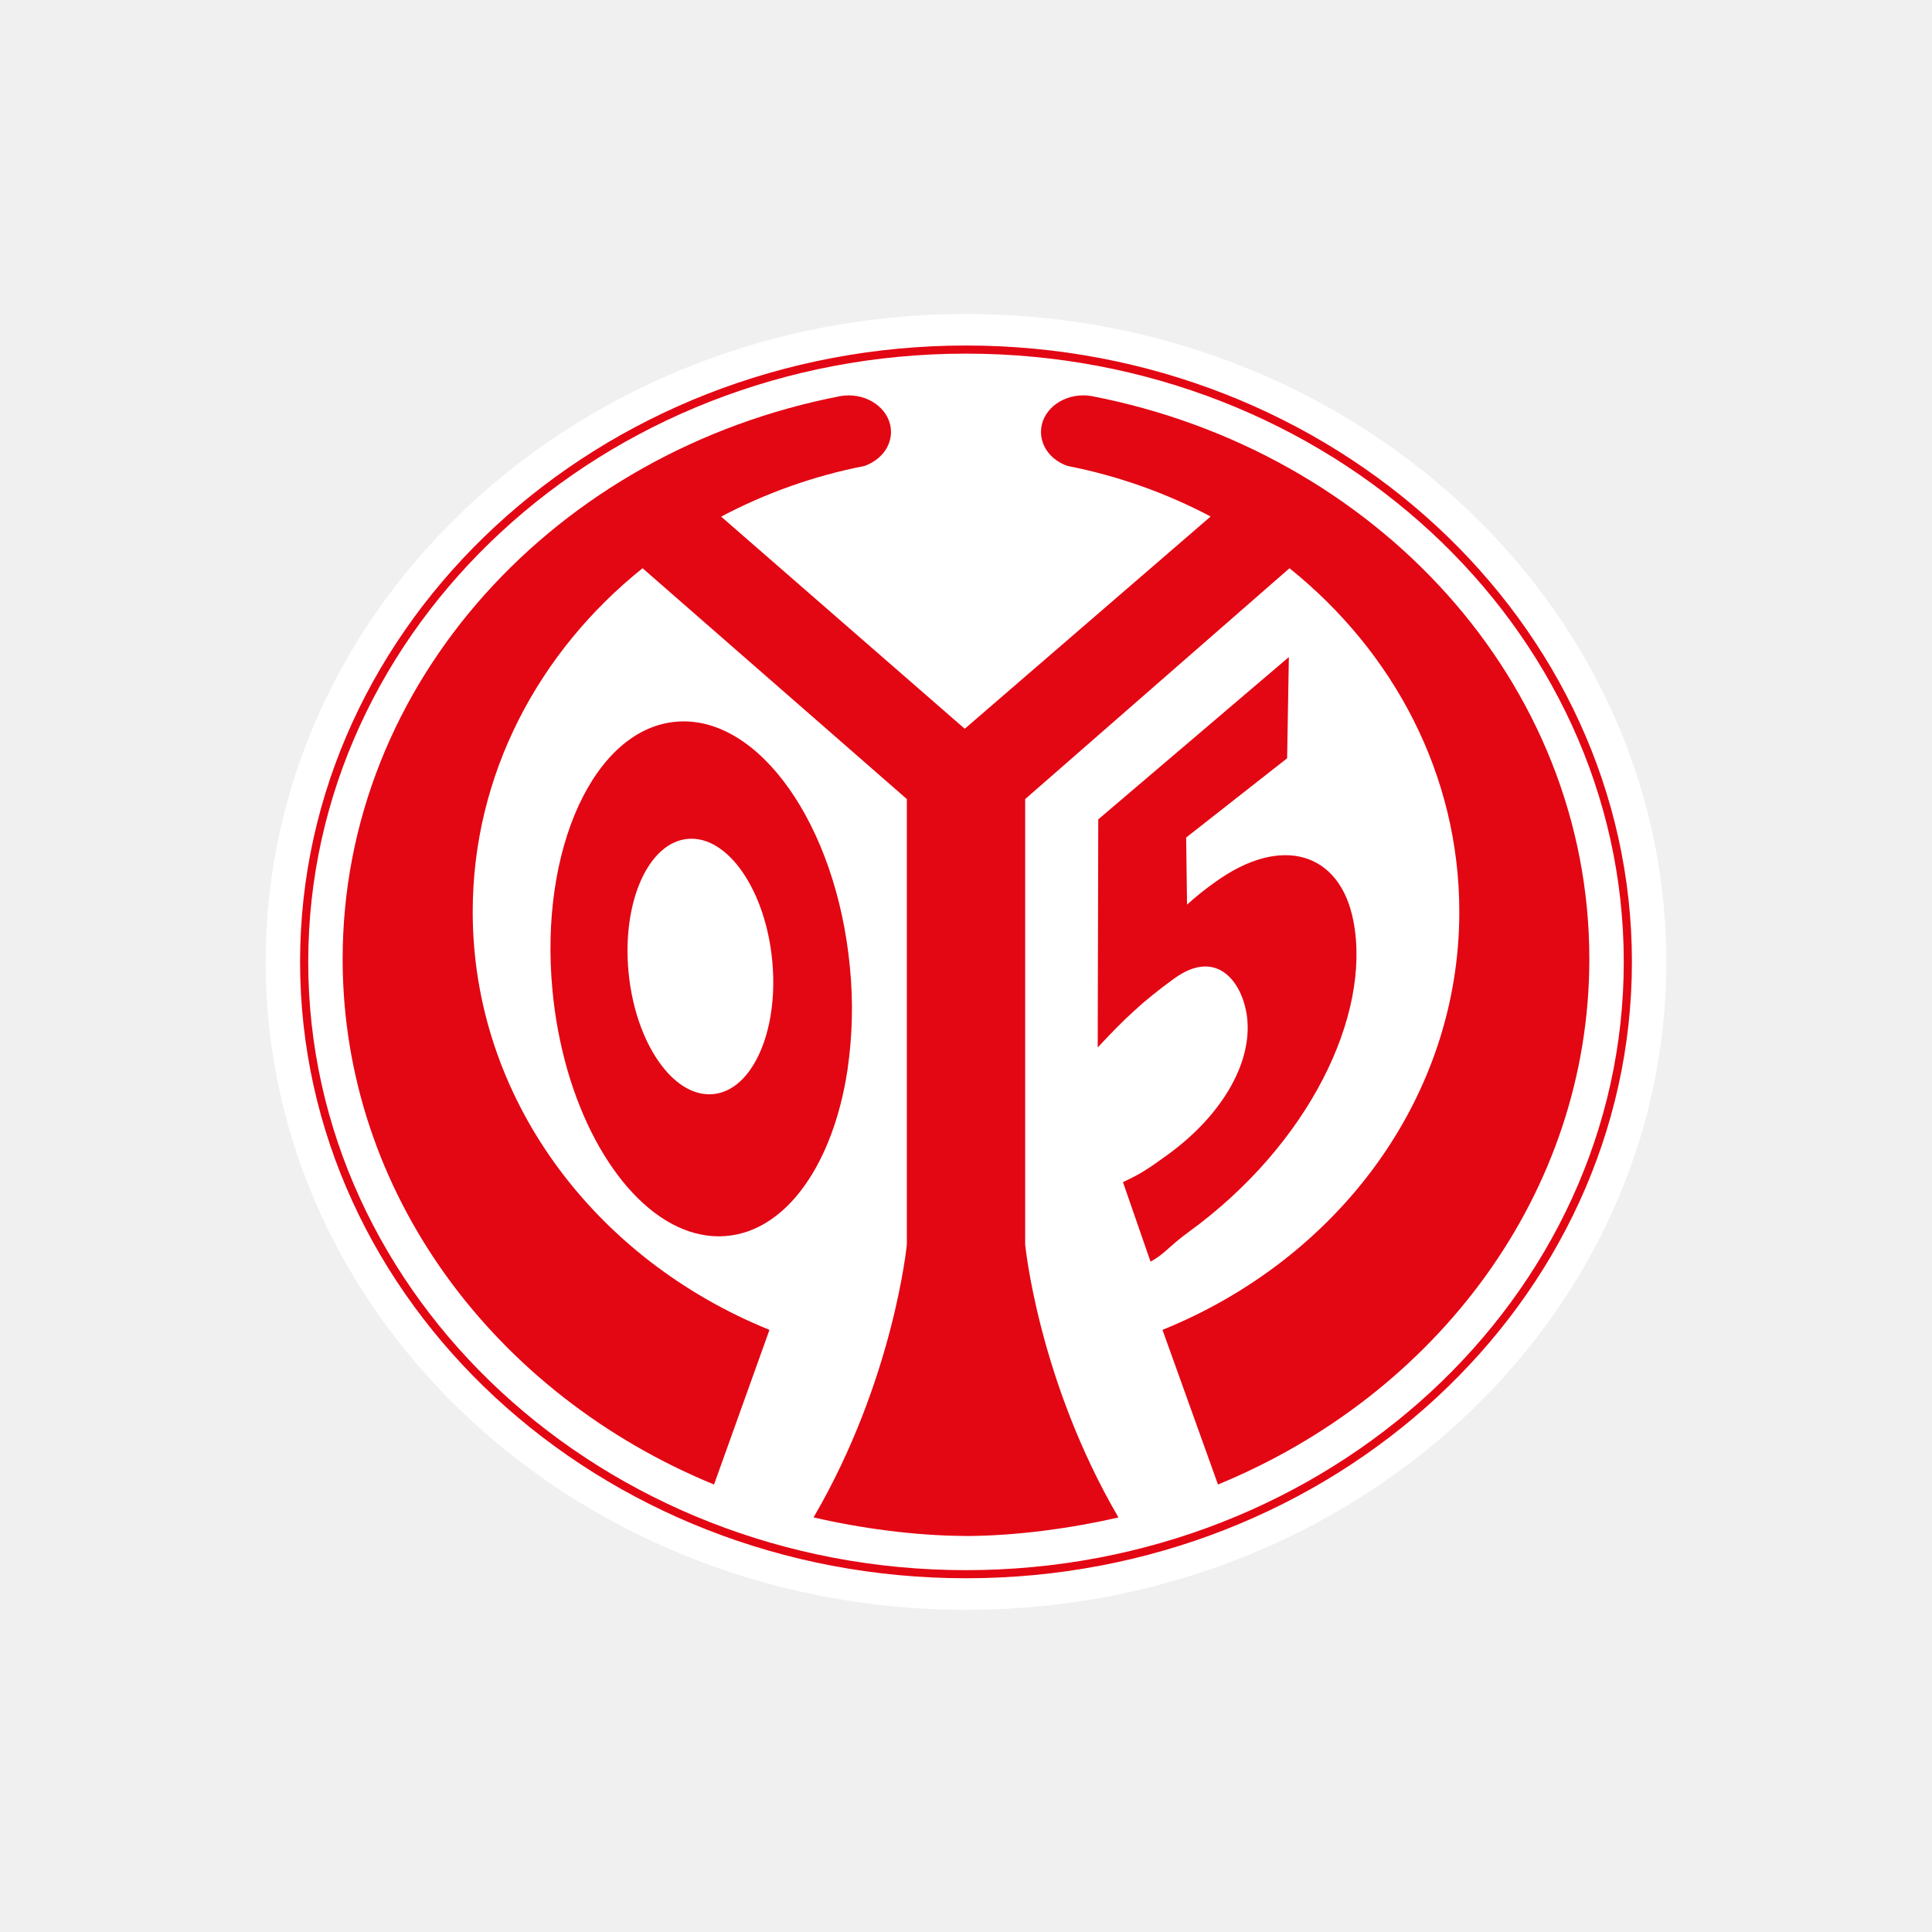
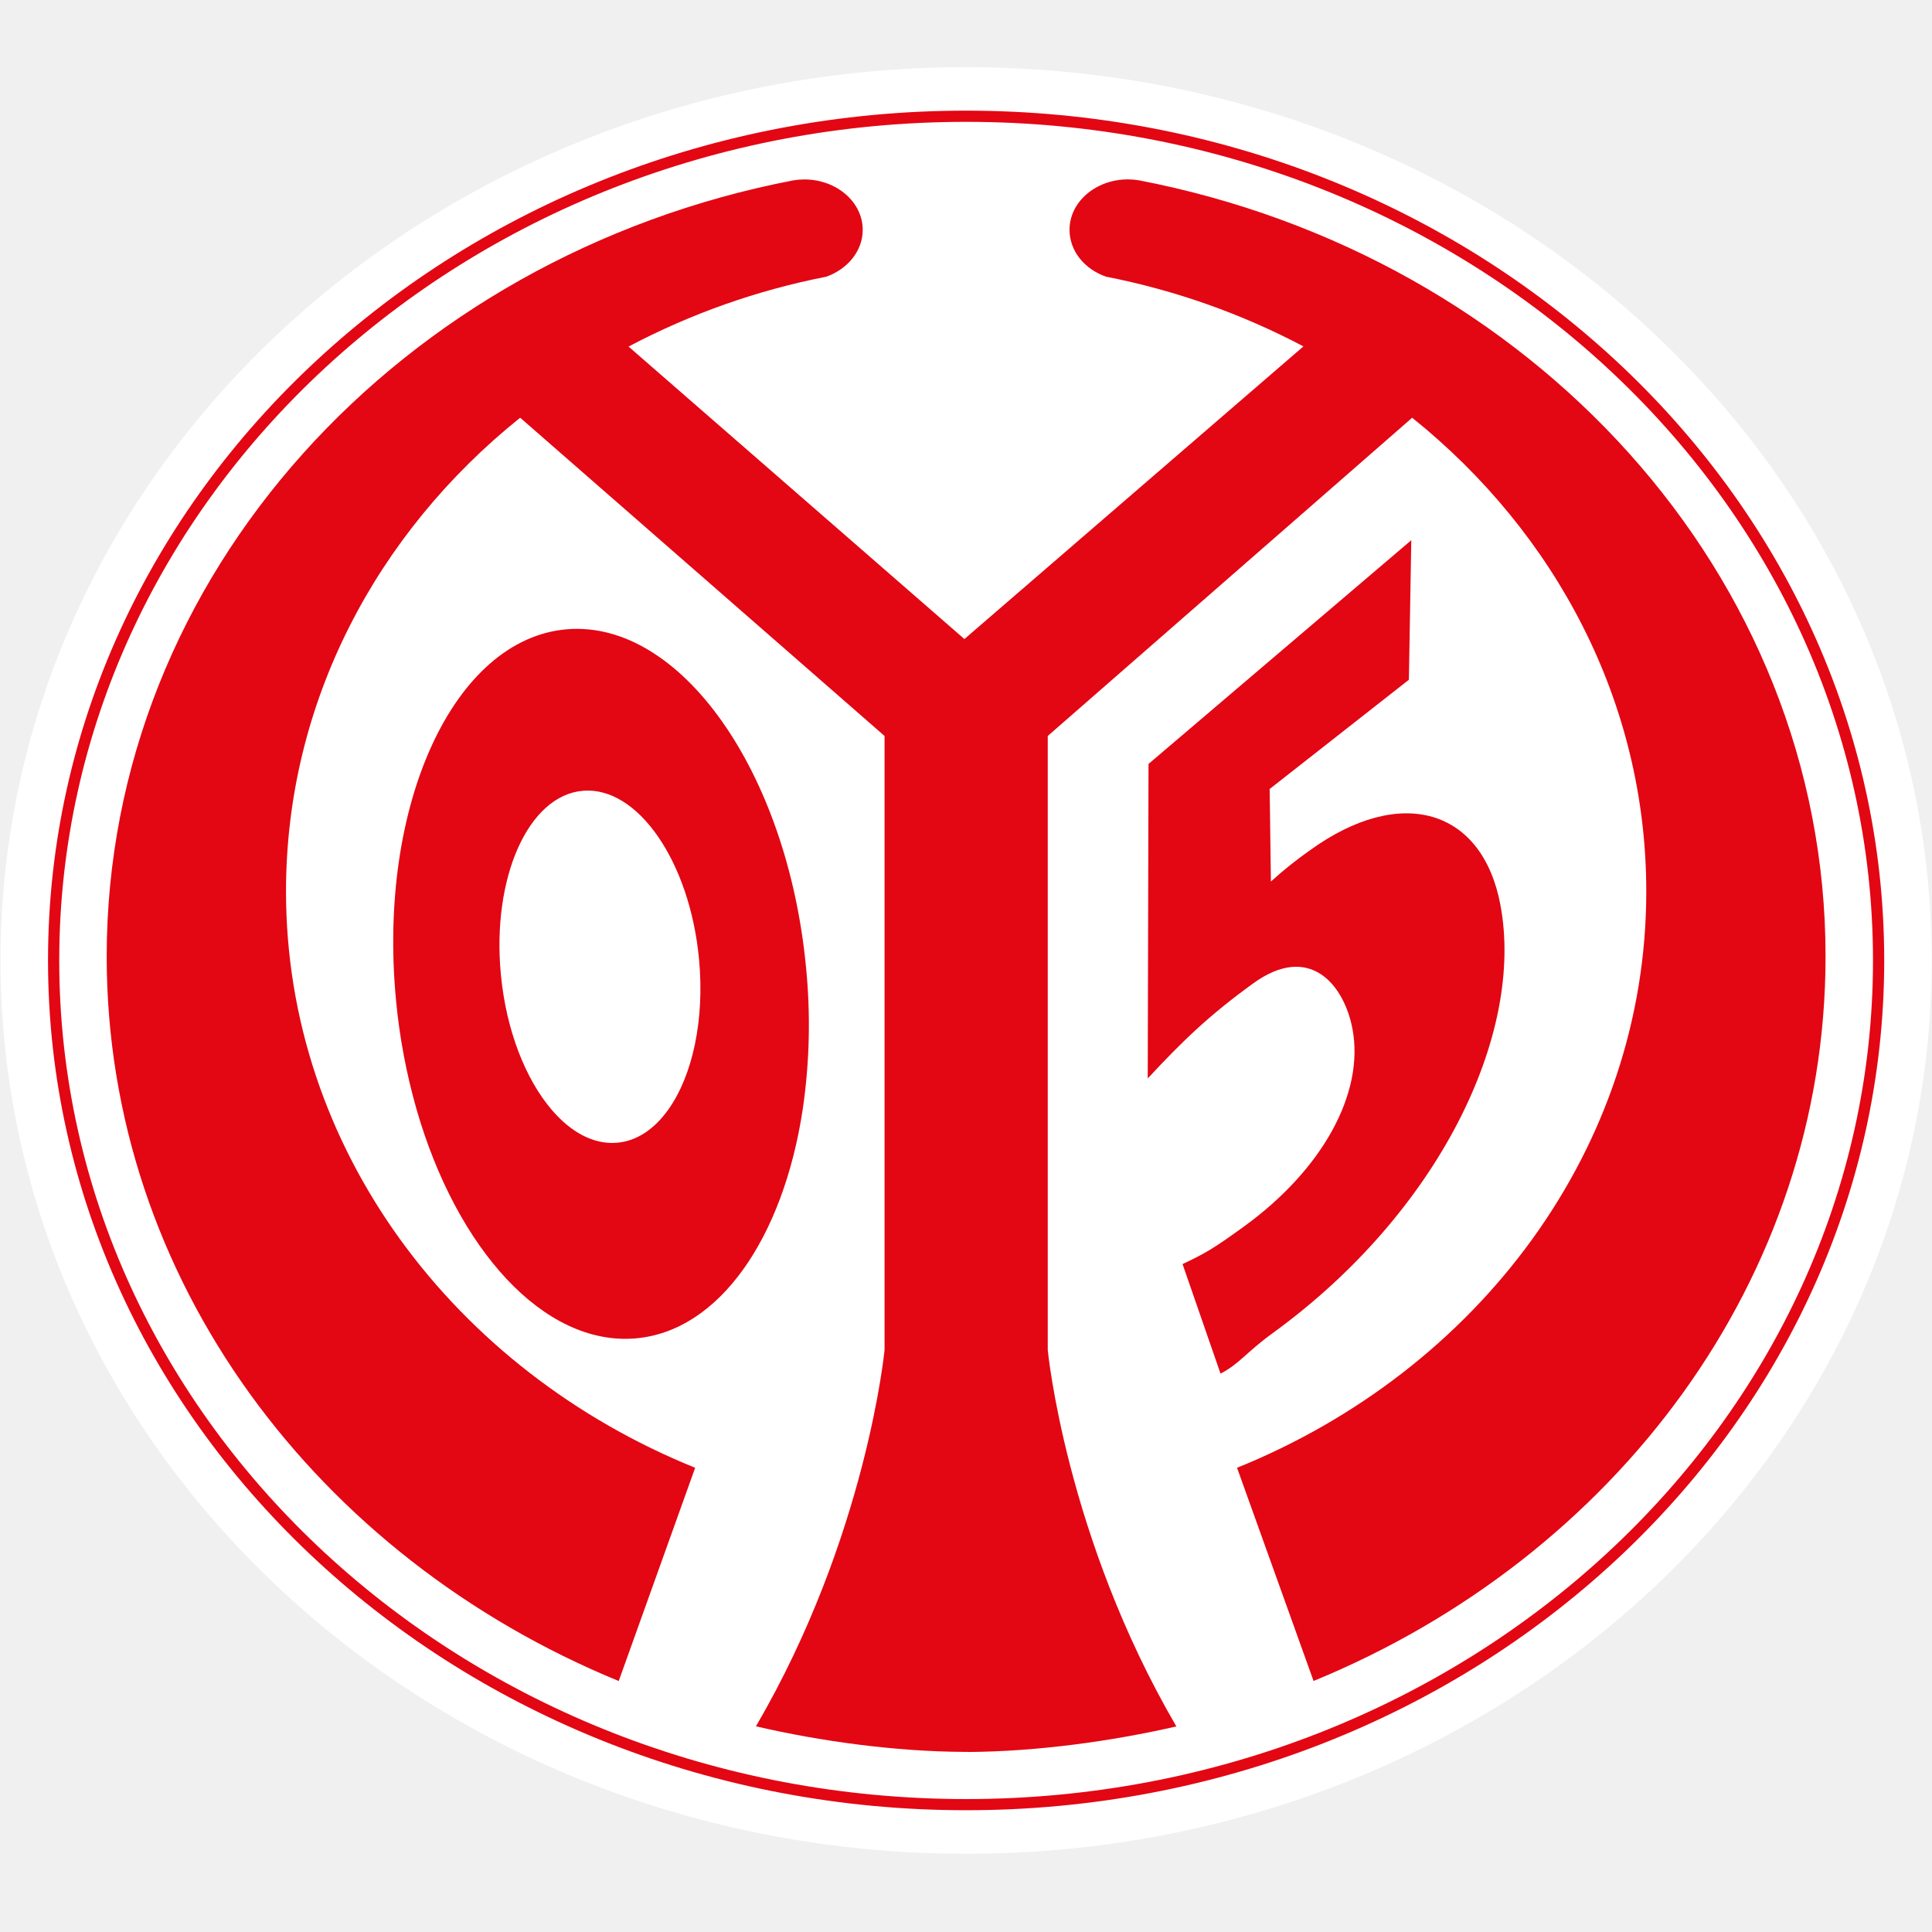
- <svg xmlns="http://www.w3.org/2000/svg" version="1.1" viewBox="0 0 80 80">
-   <g fill="none" fill-rule="evenodd">
-     <rect width="80" height="80" />
-     <g transform="translate(11 13)" fill-rule="nonzero">
-       <path id="Path" d="m29 53.66c16.016 0 29-12.012 29-26.83s-12.984-26.829-29-26.829-29 12.012-29 26.829 12.984 26.83 29 26.83z" fill="#fff" />
-       <path id="b" d="m24.192 27.039c-0.561-5.882-3.773-10.432-7.174-10.156s-5.702 5.261-5.14 11.143c0.104 1.11 0.311 2.207 0.617 3.279 1.211 4.2 3.823 7.095 6.557 6.877 2.533-0.203 4.456-3.022 5.04-6.877 0.207-1.413 0.241-2.845 0.1-4.266zm-5.685 5.267c-0.701 0.056-1.385-0.32-1.962-1-0.777-0.914-1.358-2.372-1.518-4.047-0.279-2.919 0.827-5.393 2.47-5.524 1.643-0.132 3.202 2.128 3.48 5.048 0.176 1.847-0.202 3.515-0.92 4.524-0.416 0.588-0.948 0.952-1.551 1h6.444e-4z" fill="#E30613" />
-       <path id="a" d="m29.053 50.6h-0.104c-2.083-0.01-4.333-0.32-6.261-0.768 3.325-5.695 3.863-11.304 3.863-11.304v-18.44l-10.944-9.559c-4.314 3.461-7.033 8.551-7.033 14.228 0 7.723 5.049 14.381 12.288 17.31l-2.296 6.404c-9.062-3.722-15.378-12.064-15.378-21.76 0-11.473 8.851-21.042 20.622-23.311 0.109-0.018 0.219-0.028 0.33-0.028 0.967 0 1.754 0.678 1.754 1.514 0 0.636-0.454 1.18-1.096 1.408-2.072 0.405-4.073 1.112-5.937 2.098l10.087 8.785 10.182-8.79c-1.862-0.983-3.86-1.689-5.929-2.094-0.644-0.225-1.096-0.768-1.096-1.408 0-0.836 0.786-1.514 1.754-1.514 0.111 0 0.221 0.009 0.33 0.028 11.773 2.269 20.622 11.84 20.622 23.311 0 9.694-6.316 18.036-15.377 21.76l-2.298-6.403c7.239-2.929 12.291-9.587 12.291-17.31 0-5.676-2.719-10.765-7.032-14.227l-10.945 9.558v18.44s0.537 5.61 3.863 11.307c-1.928 0.442-4.178 0.756-6.261 0.768l-6.444e-4 -0.003z" fill="#E30613" />
-       <path d="m45.047 25.164c0.733 3.883-1.847 9.235-6.84 12.859-0.808 0.586-0.984 0.911-1.567 1.216l-1.141-3.29c0.69-0.325 0.948-0.477 1.853-1.135 2.35-1.706 3.614-3.998 3.251-5.926-0.247-1.312-1.274-2.609-2.987-1.366-1.297 0.941-2.076 1.683-3.162 2.851l0.023-9.445 7.892-6.72-0.072 4.191-4.181 3.281 0.037 2.78c0.366-0.334 0.754-0.645 1.16-0.93 2.741-1.989 5.189-1.252 5.732 1.628l6.445e-4 0.006z" fill="#E30613" />
-       <path d="m29 52.352c-15.204 0-27.574-11.45-27.574-25.523s12.37-25.522 27.574-25.522 27.574 11.449 27.574 25.522-12.37 25.523-27.574 25.523zm0-50.709c-15.016 0-27.237 11.299-27.237 25.187s12.221 25.187 27.237 25.187 27.237-11.299 27.237-25.187-12.218-25.187-27.237-25.187z" fill="#E30613" />
-     </g>
-   </g>
+ <svg xmlns="http://www.w3.org/2000/svg" width="1080" zoomAndPan="magnify" viewBox="0 0 810 810" height="1080" preserveAspectRatio="xMidYMid meet" version="1.0">
+   <path fill="#ffffff" d="M 405.047 777.207 C 628.621 777.207 809.871 609.527 809.871 402.676 C 809.871 195.824 628.621 28.16 405.047 28.16 C 181.477 28.16 0.227 195.84 0.227 402.676 C 0.227 609.512 181.477 777.207 405.047 777.207 Z M 405.047 777.207 " fill-opacity="1" fill-rule="nonzero" />
+   <path fill="#e30613" d="M 337.934 405.594 C 330.098 323.48 285.262 259.969 237.789 263.82 C 190.316 267.676 158.191 337.27 166.035 419.371 C 167.492 434.859 170.375 450.184 174.652 465.148 C 191.555 523.781 228.016 564.191 266.18 561.145 C 301.535 558.312 328.379 518.957 336.539 465.141 C 339.434 445.422 339.902 425.426 337.934 405.598 Z M 258.578 479.113 C 248.801 479.898 239.246 474.645 231.188 465.148 C 220.348 452.391 212.23 432.039 210 408.648 C 206.105 367.902 221.543 333.371 244.484 331.531 C 267.422 329.691 289.176 361.234 293.062 401.992 C 295.516 427.777 290.246 451.066 280.223 465.148 C 274.414 473.348 266.992 478.434 258.57 479.113 Z M 258.578 479.113 " fill-opacity="1" fill-rule="nonzero" />
+   <path fill="#e30613" d="M 405.789 734.488 L 404.332 734.488 C 375.258 734.355 343.852 730.023 316.934 723.77 C 363.344 644.273 370.855 565.973 370.855 565.973 L 370.855 308.562 L 218.086 175.125 C 157.867 223.438 119.91 294.492 119.91 373.738 C 119.91 481.543 190.387 574.488 291.445 615.375 L 259.402 704.777 C 132.906 652.824 44.734 536.371 44.734 401.02 C 44.734 240.867 168.285 107.289 332.605 75.613 C 334.125 75.359 335.668 75.23 337.211 75.23 C 350.703 75.23 361.699 84.691 361.699 96.359 C 361.699 105.238 355.355 112.832 346.402 116.016 C 317.477 121.668 289.547 131.539 263.523 145.301 L 404.332 267.926 L 546.465 145.227 C 520.473 131.5 492.586 121.652 463.703 115.996 C 454.707 112.859 448.406 105.273 448.406 96.34 C 448.406 84.672 459.375 75.211 472.895 75.211 C 474.438 75.211 475.98 75.34 477.5 75.594 C 641.844 107.266 765.371 240.875 765.371 401 C 765.371 536.324 677.211 652.773 550.719 704.758 L 518.637 615.375 C 619.691 574.492 690.211 481.543 690.211 373.738 C 690.211 294.5 652.258 223.465 592.059 175.137 L 439.273 308.559 L 439.273 565.969 C 439.273 565.969 446.773 644.273 493.195 723.809 C 466.277 729.98 434.875 734.359 405.789 734.527 L 405.781 734.492 Z M 405.789 734.488 " fill-opacity="1" fill-rule="nonzero" />
+   <path fill="#e30613" d="M 629.055 379.418 C 639.285 433.621 603.273 508.328 533.578 558.922 C 522.297 567.105 519.844 571.645 511.711 575.898 L 495.789 529.969 C 505.414 525.43 509.02 523.305 521.66 514.129 C 554.457 490.32 572.109 458.316 567.035 431.398 C 563.582 413.086 549.25 394.977 525.34 412.336 C 507.23 425.477 496.363 435.82 481.195 452.137 L 481.52 320.289 L 591.688 226.48 L 590.68 284.988 L 532.312 330.793 L 532.832 369.594 C 537.945 364.93 543.355 360.594 549.027 356.613 C 587.285 328.848 621.461 339.129 629.047 379.344 L 629.055 379.422 Z M 629.055 379.418 " fill-opacity="1" fill-rule="nonzero" />
+   <path fill="#e30613" d="M 405.047 758.945 C 192.809 758.945 20.133 599.113 20.133 402.66 C 20.133 206.211 192.809 46.391 405.047 46.391 C 617.285 46.391 789.965 206.211 789.965 402.66 C 789.965 599.113 617.285 758.945 405.047 758.945 Z M 405.047 51.082 C 195.434 51.082 24.836 208.809 24.836 402.676 C 24.836 596.543 195.434 754.27 405.047 754.27 C 614.664 754.27 785.262 596.543 785.262 402.676 C 785.262 208.809 614.703 51.082 405.047 51.082 Z M 405.047 51.082 " fill-opacity="1" fill-rule="nonzero" />
</svg>
